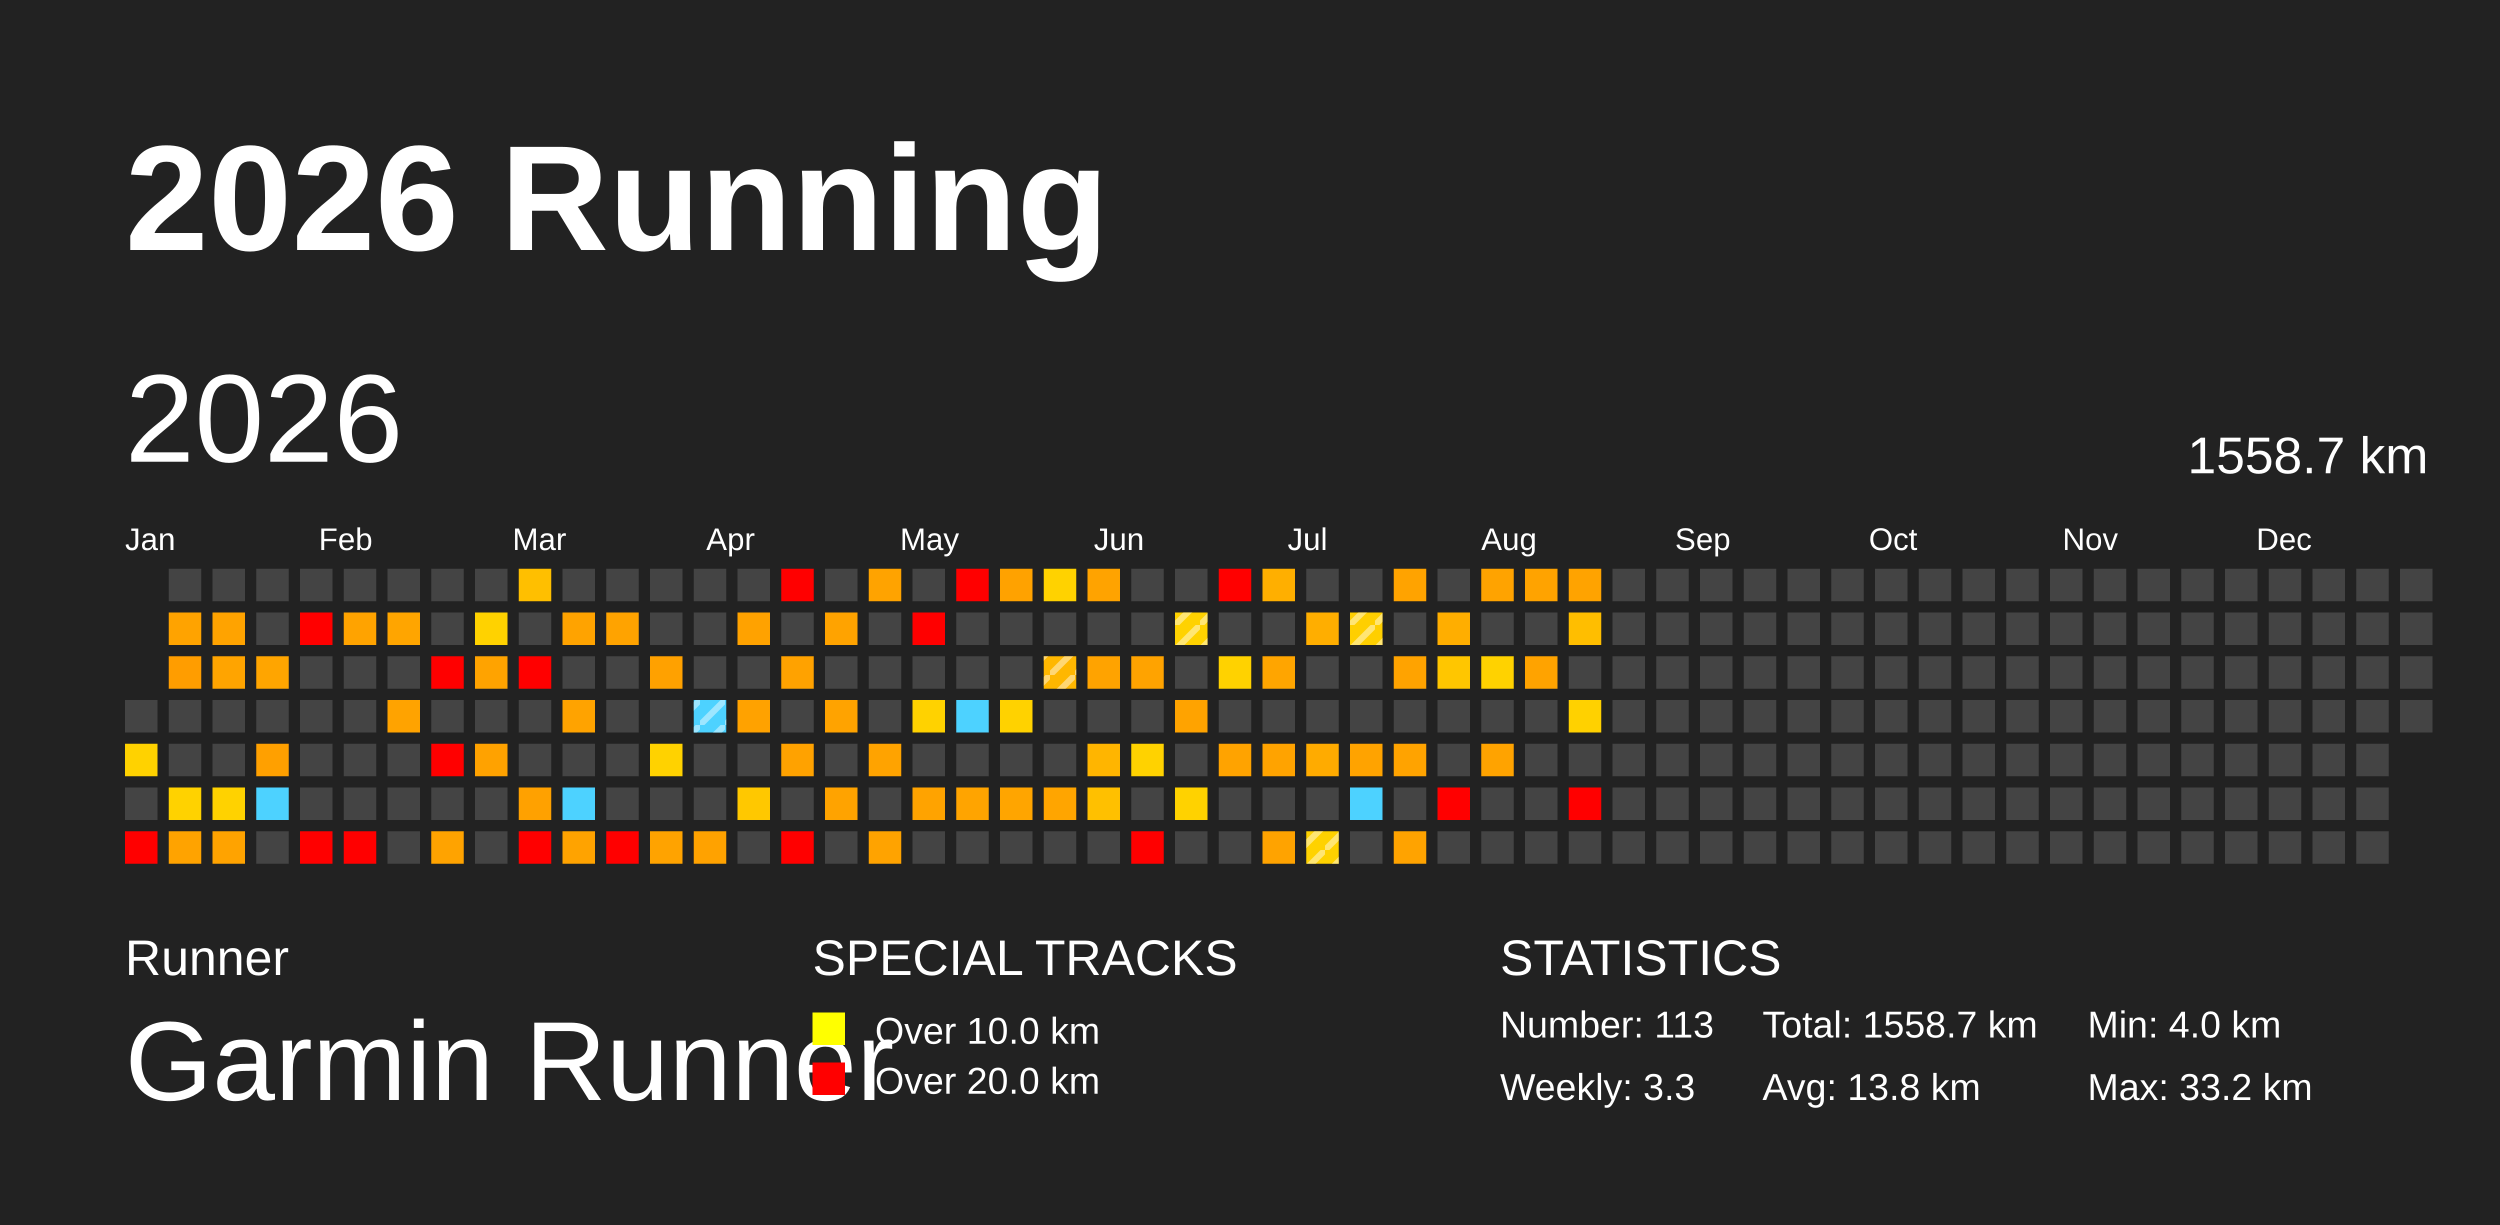
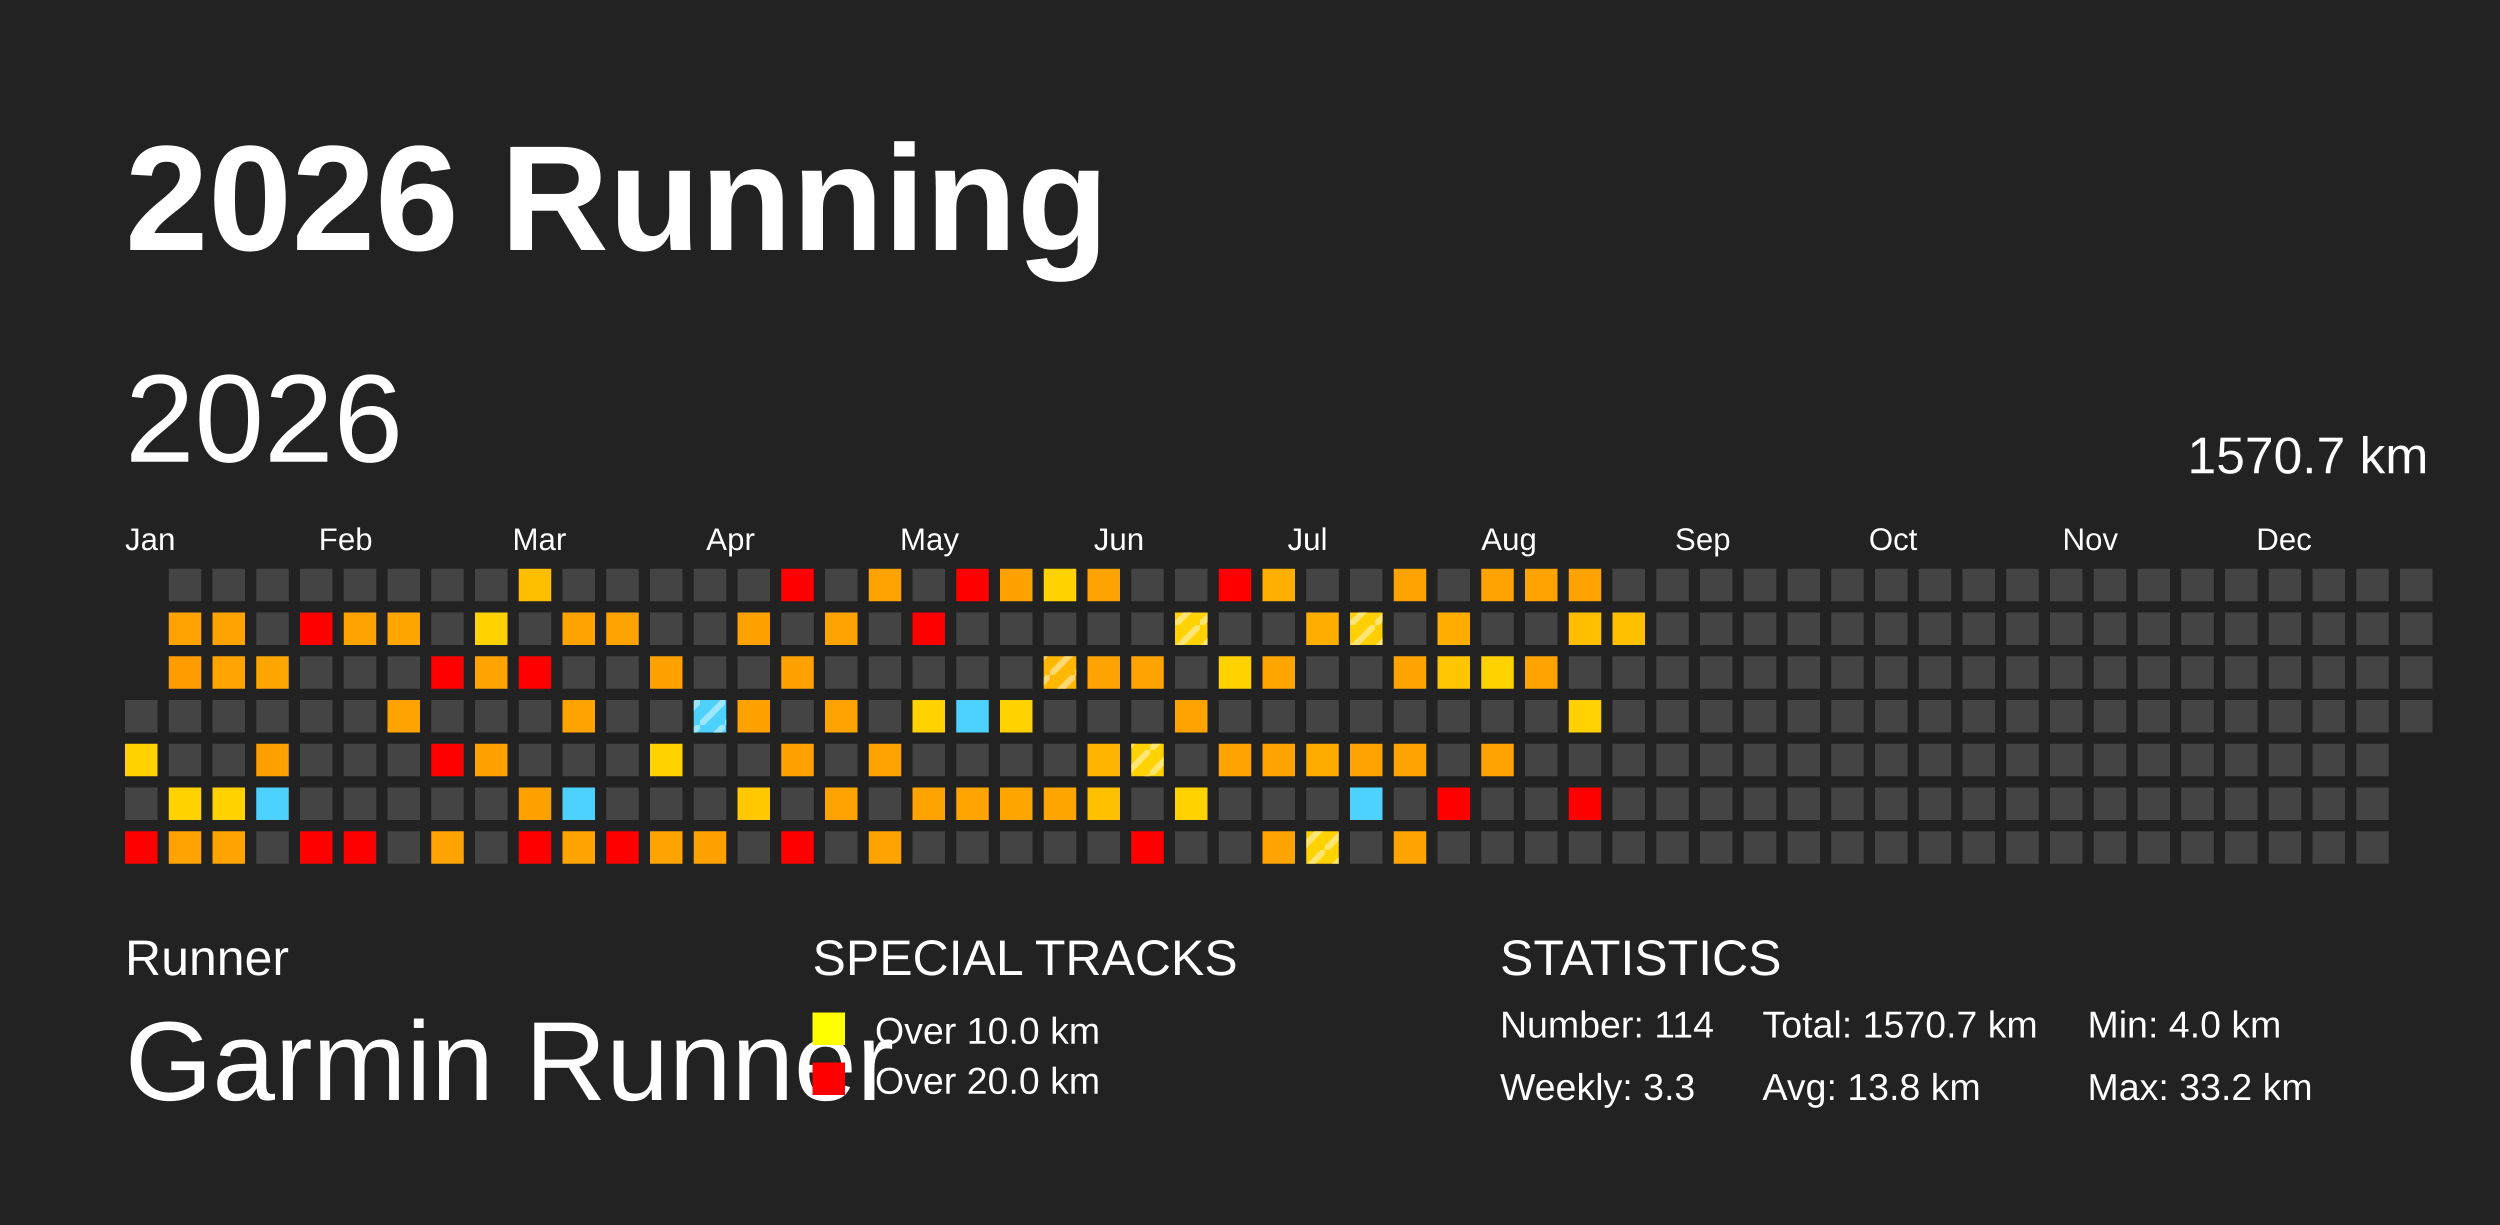
<svg xmlns="http://www.w3.org/2000/svg" baseProfile="full" height="98mm" version="1.1" viewBox="0,0,200,98" width="200mm">
  <defs>
    <pattern height="2" id="indoor-stripe" patternUnits="userSpaceOnUse" width="2">
      <line stroke="white" stroke-opacity="0.45" stroke-width="0.5" x1="0" x2="2" y1="2" y2="0" />
    </pattern>
  </defs>
  <rect fill="#222222" height="98" width="200" x="0" y="0" />
  <text fill="#FFFFFF" style="font-size:12px; font-family:Arial; font-weight:bold;" x="10" y="20">2026 Running</text>
  <text fill="#FFFFFF" style="font-size:4px; font-family:Arial" x="10" y="78">Runner</text>
  <text fill="#FFFFFF" style="font-size:9px; font-family:Arial" x="10" y="88">Garmin Runner</text>
  <text fill="#FFFFFF" style="font-size:4px; font-family:Arial" x="65" y="78">SPECIAL TRACKS</text>
  <rect fill="yellow" height="2.6" width="2.6" x="65" y="81" />
  <text fill="#FFFFFF" style="font-size:3px; font-family:Arial" x="70" y="83.5">Over 10.0 km</text>
  <rect fill="red" height="2.6" width="2.6" x="65" y="85" />
  <text fill="#FFFFFF" style="font-size:3px; font-family:Arial" x="70" y="87.5">Over 20.0 km</text>
  <text fill="#FFFFFF" style="font-size:4px; font-family:Arial" x="120" y="78">STATISTICS</text>
-   <text fill="#FFFFFF" style="font-size:3px; font-family:Arial" x="120" y="83">Number: 113</text>
+   <text fill="#FFFFFF" style="font-size:3px; font-family:Arial" x="120" y="83">Number: 114</text>
  <text fill="#FFFFFF" style="font-size:3px; font-family:Arial" x="120" y="88">Weekly: 3.3</text>
-   <text fill="#FFFFFF" style="font-size:3px; font-family:Arial" x="141" y="83">Total: 1558.7 km</text>
+   <text fill="#FFFFFF" style="font-size:3px; font-family:Arial" x="141" y="83">Total: 1570.7 km</text>
  <text fill="#FFFFFF" style="font-size:3px; font-family:Arial" x="141" y="88">Avg: 13.8 km</text>
  <text fill="#FFFFFF" style="font-size:3px; font-family:Arial" x="167" y="83">Min: 4.0 km</text>
  <text fill="#FFFFFF" style="font-size:3px; font-family:Arial" x="167" y="88">Max: 33.2 km</text>
  <text dominant-baseline="hanging" fill="#FFFFFF" style="font-size:10.0px; font-family:Arial;" x="10" y="30">2026</text>
-   <text dominant-baseline="hanging" fill="#FFFFFF" style="font-size:4.125px; font-family:Arial;" x="175" y="35">1558.7 km</text>
+   <text dominant-baseline="hanging" fill="#FFFFFF" style="font-size:4.125px; font-family:Arial;" x="175" y="35">1570.7 km</text>
  <text fill="#FFFFFF" style="font-size:2.5px; font-family:Arial" x="10.0" y="44">Jan</text>
  <text fill="#FFFFFF" style="font-size:2.5px; font-family:Arial" x="25.5" y="44">Feb</text>
  <text fill="#FFFFFF" style="font-size:2.5px; font-family:Arial" x="41.0" y="44">Mar</text>
  <text fill="#FFFFFF" style="font-size:2.5px; font-family:Arial" x="56.5" y="44">Apr</text>
  <text fill="#FFFFFF" style="font-size:2.5px; font-family:Arial" x="72.0" y="44">May</text>
  <text fill="#FFFFFF" style="font-size:2.5px; font-family:Arial" x="87.5" y="44">Jun</text>
  <text fill="#FFFFFF" style="font-size:2.5px; font-family:Arial" x="103.0" y="44">Jul</text>
  <text fill="#FFFFFF" style="font-size:2.5px; font-family:Arial" x="118.5" y="44">Aug</text>
  <text fill="#FFFFFF" style="font-size:2.5px; font-family:Arial" x="134.0" y="44">Sep</text>
  <text fill="#FFFFFF" style="font-size:2.5px; font-family:Arial" x="149.5" y="44">Oct</text>
  <text fill="#FFFFFF" style="font-size:2.5px; font-family:Arial" x="165.0" y="44">Nov</text>
  <text fill="#FFFFFF" style="font-size:2.5px; font-family:Arial" x="180.5" y="44">Dec</text>
  <rect fill="#444444" height="2.6" width="2.6" x="10.0" y="56.0" />
  <rect fill="#ffd200" height="2.6" width="2.6" x="10.0" y="59.5" />
  <rect fill="#444444" height="2.6" width="2.6" x="10.0" y="63.0" />
  <rect fill="red" height="2.6" width="2.6" x="10.0" y="66.5" />
  <rect fill="#444444" height="2.6" width="2.6" x="13.5" y="45.5" />
  <rect fill="#ffa300" height="2.6" width="2.6" x="13.5" y="49.0" />
  <rect fill="#ff9d00" height="2.6" width="2.6" x="13.5" y="52.5" />
  <rect fill="#444444" height="2.6" width="2.6" x="13.5" y="56.0" />
  <rect fill="#444444" height="2.6" width="2.6" x="13.5" y="59.5" />
  <rect fill="#ffd200" height="2.6" width="2.6" x="13.5" y="63.0" />
  <rect fill="#ffa300" height="2.6" width="2.6" x="13.5" y="66.5" />
  <rect fill="#444444" height="2.6" width="2.6" x="17.0" y="45.5" />
  <rect fill="#ffa300" height="2.6" width="2.6" x="17.0" y="49.0" />
  <rect fill="#ffa400" height="2.6" width="2.6" x="17.0" y="52.5" />
  <rect fill="#444444" height="2.6" width="2.6" x="17.0" y="56.0" />
  <rect fill="#444444" height="2.6" width="2.6" x="17.0" y="59.5" />
  <rect fill="#ffd200" height="2.6" width="2.6" x="17.0" y="63.0" />
  <rect fill="#ffa300" height="2.6" width="2.6" x="17.0" y="66.5" />
  <rect fill="#444444" height="2.6" width="2.6" x="20.5" y="45.5" />
  <rect fill="#444444" height="2.6" width="2.6" x="20.5" y="49.0" />
  <rect fill="#ffa500" height="2.6" width="2.6" x="20.5" y="52.5" />
  <rect fill="#444444" height="2.6" width="2.6" x="20.5" y="56.0" />
  <rect fill="#ffa000" height="2.6" width="2.6" x="20.5" y="59.5" />
  <rect fill="#4dd2ff" height="2.6" width="2.6" x="20.5" y="63.0" />
  <rect fill="#444444" height="2.6" width="2.6" x="20.5" y="66.5" />
  <rect fill="#444444" height="2.6" width="2.6" x="24.0" y="45.5" />
  <rect fill="red" height="2.6" width="2.6" x="24.0" y="49.0" />
  <rect fill="#444444" height="2.6" width="2.6" x="24.0" y="52.5" />
  <rect fill="#444444" height="2.6" width="2.6" x="24.0" y="56.0" />
  <rect fill="#444444" height="2.6" width="2.6" x="24.0" y="59.5" />
  <rect fill="#444444" height="2.6" width="2.6" x="24.0" y="63.0" />
  <rect fill="red" height="2.6" width="2.6" x="24.0" y="66.5" />
  <rect fill="#444444" height="2.6" width="2.6" x="27.5" y="45.5" />
  <rect fill="#ffa300" height="2.6" width="2.6" x="27.5" y="49.0" />
  <rect fill="#444444" height="2.6" width="2.6" x="27.5" y="52.5" />
  <rect fill="#444444" height="2.6" width="2.6" x="27.5" y="56.0" />
  <rect fill="#444444" height="2.6" width="2.6" x="27.5" y="59.5" />
  <rect fill="#444444" height="2.6" width="2.6" x="27.5" y="63.0" />
  <rect fill="red" height="2.6" width="2.6" x="27.5" y="66.5" />
  <rect fill="#444444" height="2.6" width="2.6" x="31.0" y="45.5" />
  <rect fill="#ffa500" height="2.6" width="2.6" x="31.0" y="49.0" />
  <rect fill="#444444" height="2.6" width="2.6" x="31.0" y="52.5" />
  <rect fill="#ffa300" height="2.6" width="2.6" x="31.0" y="56.0" />
  <rect fill="#444444" height="2.6" width="2.6" x="31.0" y="59.5" />
  <rect fill="#444444" height="2.6" width="2.6" x="31.0" y="63.0" />
  <rect fill="#444444" height="2.6" width="2.6" x="31.0" y="66.5" />
  <rect fill="#444444" height="2.6" width="2.6" x="34.5" y="45.5" />
  <rect fill="#444444" height="2.6" width="2.6" x="34.5" y="49.0" />
  <rect fill="red" height="2.6" width="2.6" x="34.5" y="52.5" />
  <rect fill="#444444" height="2.6" width="2.6" x="34.5" y="56.0" />
  <rect fill="red" height="2.6" width="2.6" x="34.5" y="59.5" />
  <rect fill="#444444" height="2.6" width="2.6" x="34.5" y="63.0" />
  <rect fill="#ffa300" height="2.6" width="2.6" x="34.5" y="66.5" />
  <rect fill="#444444" height="2.6" width="2.6" x="38.0" y="45.5" />
  <rect fill="#ffd200" height="2.6" width="2.6" x="38.0" y="49.0" />
  <rect fill="#ffa300" height="2.6" width="2.6" x="38.0" y="52.5" />
  <rect fill="#444444" height="2.6" width="2.6" x="38.0" y="56.0" />
  <rect fill="#ffa200" height="2.6" width="2.6" x="38.0" y="59.5" />
  <rect fill="#444444" height="2.6" width="2.6" x="38.0" y="63.0" />
  <rect fill="#444444" height="2.6" width="2.6" x="38.0" y="66.5" />
  <rect fill="#ffbf00" height="2.6" width="2.6" x="41.5" y="45.5" />
  <rect fill="#444444" height="2.6" width="2.6" x="41.5" y="49.0" />
  <rect fill="red" height="2.6" width="2.6" x="41.5" y="52.5" />
  <rect fill="#444444" height="2.6" width="2.6" x="41.5" y="56.0" />
  <rect fill="#444444" height="2.6" width="2.6" x="41.5" y="59.5" />
  <rect fill="#ffa100" height="2.6" width="2.6" x="41.5" y="63.0" />
  <rect fill="red" height="2.6" width="2.6" x="41.5" y="66.5" />
  <rect fill="#444444" height="2.6" width="2.6" x="45.0" y="45.5" />
  <rect fill="#ffa300" height="2.6" width="2.6" x="45.0" y="49.0" />
  <rect fill="#444444" height="2.6" width="2.6" x="45.0" y="52.5" />
  <rect fill="#ffa300" height="2.6" width="2.6" x="45.0" y="56.0" />
  <rect fill="#444444" height="2.6" width="2.6" x="45.0" y="59.5" />
  <rect fill="#4dd2ff" height="2.6" width="2.6" x="45.0" y="63.0" />
  <rect fill="#ffa300" height="2.6" width="2.6" x="45.0" y="66.5" />
  <rect fill="#444444" height="2.6" width="2.6" x="48.5" y="45.5" />
  <rect fill="#ffa300" height="2.6" width="2.6" x="48.5" y="49.0" />
  <rect fill="#444444" height="2.6" width="2.6" x="48.5" y="52.5" />
  <rect fill="#444444" height="2.6" width="2.6" x="48.5" y="56.0" />
  <rect fill="#444444" height="2.6" width="2.6" x="48.5" y="59.5" />
  <rect fill="#444444" height="2.6" width="2.6" x="48.5" y="63.0" />
  <rect fill="red" height="2.6" width="2.6" x="48.5" y="66.5" />
  <rect fill="#444444" height="2.6" width="2.6" x="52.0" y="45.5" />
  <rect fill="#444444" height="2.6" width="2.6" x="52.0" y="49.0" />
  <rect fill="#ffa100" height="2.6" width="2.6" x="52.0" y="52.5" />
  <rect fill="#444444" height="2.6" width="2.6" x="52.0" y="56.0" />
  <rect fill="#ffd200" height="2.6" width="2.6" x="52.0" y="59.5" />
  <rect fill="#444444" height="2.6" width="2.6" x="52.0" y="63.0" />
  <rect fill="#ffa300" height="2.6" width="2.6" x="52.0" y="66.5" />
  <rect fill="#444444" height="2.6" width="2.6" x="55.5" y="45.5" />
  <rect fill="#444444" height="2.6" width="2.6" x="55.5" y="49.0" />
  <rect fill="#444444" height="2.6" width="2.6" x="55.5" y="52.5" />
  <rect fill="#4dd2ff" height="2.6" width="2.6" x="55.5" y="56.0" />
  <rect fill="url(#indoor-stripe)" height="2.6" style="pointer-events: none;" width="2.6" x="55.5" y="56.0" />
  <rect fill="#444444" height="2.6" width="2.6" x="55.5" y="59.5" />
  <rect fill="#444444" height="2.6" width="2.6" x="55.5" y="63.0" />
  <rect fill="#ffa200" height="2.6" width="2.6" x="55.5" y="66.5" />
  <rect fill="#444444" height="2.6" width="2.6" x="59.0" y="45.5" />
  <rect fill="#ffa200" height="2.6" width="2.6" x="59.0" y="49.0" />
  <rect fill="#444444" height="2.6" width="2.6" x="59.0" y="52.5" />
  <rect fill="#ffa200" height="2.6" width="2.6" x="59.0" y="56.0" />
  <rect fill="#444444" height="2.6" width="2.6" x="59.0" y="59.5" />
  <rect fill="#ffc800" height="2.6" width="2.6" x="59.0" y="63.0" />
  <rect fill="#444444" height="2.6" width="2.6" x="59.0" y="66.5" />
  <rect fill="red" height="2.6" width="2.6" x="62.5" y="45.5" />
  <rect fill="#444444" height="2.6" width="2.6" x="62.5" y="49.0" />
  <rect fill="#ffa200" height="2.6" width="2.6" x="62.5" y="52.5" />
  <rect fill="#444444" height="2.6" width="2.6" x="62.5" y="56.0" />
  <rect fill="#ffa200" height="2.6" width="2.6" x="62.5" y="59.5" />
  <rect fill="#444444" height="2.6" width="2.6" x="62.5" y="63.0" />
  <rect fill="red" height="2.6" width="2.6" x="62.5" y="66.5" />
  <rect fill="#444444" height="2.6" width="2.6" x="66.0" y="45.5" />
  <rect fill="#ffa300" height="2.6" width="2.6" x="66.0" y="49.0" />
  <rect fill="#444444" height="2.6" width="2.6" x="66.0" y="52.5" />
  <rect fill="#ffa300" height="2.6" width="2.6" x="66.0" y="56.0" />
  <rect fill="#444444" height="2.6" width="2.6" x="66.0" y="59.5" />
  <rect fill="#ffa300" height="2.6" width="2.6" x="66.0" y="63.0" />
  <rect fill="#444444" height="2.6" width="2.6" x="66.0" y="66.5" />
  <rect fill="#ffa300" height="2.6" width="2.6" x="69.5" y="45.5" />
  <rect fill="#444444" height="2.6" width="2.6" x="69.5" y="49.0" />
  <rect fill="#444444" height="2.6" width="2.6" x="69.5" y="52.5" />
  <rect fill="#444444" height="2.6" width="2.6" x="69.5" y="56.0" />
  <rect fill="#ffa300" height="2.6" width="2.6" x="69.5" y="59.5" />
  <rect fill="#444444" height="2.6" width="2.6" x="69.5" y="63.0" />
  <rect fill="#ffa300" height="2.6" width="2.6" x="69.5" y="66.5" />
  <rect fill="#444444" height="2.6" width="2.6" x="73.0" y="45.5" />
  <rect fill="red" height="2.6" width="2.6" x="73.0" y="49.0" />
  <rect fill="#444444" height="2.6" width="2.6" x="73.0" y="52.5" />
  <rect fill="#ffd200" height="2.6" width="2.6" x="73.0" y="56.0" />
  <rect fill="#444444" height="2.6" width="2.6" x="73.0" y="59.5" />
  <rect fill="#ffa300" height="2.6" width="2.6" x="73.0" y="63.0" />
  <rect fill="#444444" height="2.6" width="2.6" x="73.0" y="66.5" />
  <rect fill="red" height="2.6" width="2.6" x="76.5" y="45.5" />
  <rect fill="#444444" height="2.6" width="2.6" x="76.5" y="49.0" />
  <rect fill="#444444" height="2.6" width="2.6" x="76.5" y="52.5" />
  <rect fill="#4dd2ff" height="2.6" width="2.6" x="76.5" y="56.0" />
  <rect fill="#444444" height="2.6" width="2.6" x="76.5" y="59.5" />
  <rect fill="#ffa400" height="2.6" width="2.6" x="76.5" y="63.0" />
  <rect fill="#444444" height="2.6" width="2.6" x="76.5" y="66.5" />
  <rect fill="#ffa200" height="2.6" width="2.6" x="80.0" y="45.5" />
  <rect fill="#444444" height="2.6" width="2.6" x="80.0" y="49.0" />
  <rect fill="#444444" height="2.6" width="2.6" x="80.0" y="52.5" />
  <rect fill="#ffd200" height="2.6" width="2.6" x="80.0" y="56.0" />
  <rect fill="#444444" height="2.6" width="2.6" x="80.0" y="59.5" />
  <rect fill="#ffa500" height="2.6" width="2.6" x="80.0" y="63.0" />
  <rect fill="#444444" height="2.6" width="2.6" x="80.0" y="66.5" />
  <rect fill="#ffd200" height="2.6" width="2.6" x="83.5" y="45.5" />
  <rect fill="#444444" height="2.6" width="2.6" x="83.5" y="49.0" />
  <rect fill="#ffb700" height="2.6" width="2.6" x="83.5" y="52.5" />
  <rect fill="url(#indoor-stripe)" height="2.6" style="pointer-events: none;" width="2.6" x="83.5" y="52.5" />
  <rect fill="#444444" height="2.6" width="2.6" x="83.5" y="56.0" />
  <rect fill="#444444" height="2.6" width="2.6" x="83.5" y="59.5" />
  <rect fill="#ffa500" height="2.6" width="2.6" x="83.5" y="63.0" />
  <rect fill="#444444" height="2.6" width="2.6" x="83.5" y="66.5" />
  <rect fill="#ffa300" height="2.6" width="2.6" x="87.0" y="45.5" />
  <rect fill="#444444" height="2.6" width="2.6" x="87.0" y="49.0" />
  <rect fill="#ffa300" height="2.6" width="2.6" x="87.0" y="52.5" />
  <rect fill="#444444" height="2.6" width="2.6" x="87.0" y="56.0" />
  <rect fill="#ffb500" height="2.6" width="2.6" x="87.0" y="59.5" />
  <rect fill="#ffc000" height="2.6" width="2.6" x="87.0" y="63.0" />
  <rect fill="#444444" height="2.6" width="2.6" x="87.0" y="66.5" />
  <rect fill="#444444" height="2.6" width="2.6" x="90.5" y="45.5" />
  <rect fill="#444444" height="2.6" width="2.6" x="90.5" y="49.0" />
  <rect fill="#ffa300" height="2.6" width="2.6" x="90.5" y="52.5" />
  <rect fill="#444444" height="2.6" width="2.6" x="90.5" y="56.0" />
  <rect fill="#ffd200" height="2.6" width="2.6" x="90.5" y="59.5" />
+   <rect fill="url(#indoor-stripe)" height="2.6" style="pointer-events: none;" width="2.6" x="90.5" y="59.5" />
  <rect fill="#444444" height="2.6" width="2.6" x="90.5" y="63.0" />
  <rect fill="red" height="2.6" width="2.6" x="90.5" y="66.5" />
  <rect fill="#444444" height="2.6" width="2.6" x="94.0" y="45.5" />
  <rect fill="#ffd200" height="2.6" width="2.6" x="94.0" y="49.0" />
  <rect fill="url(#indoor-stripe)" height="2.6" style="pointer-events: none;" width="2.6" x="94.0" y="49.0" />
  <rect fill="#444444" height="2.6" width="2.6" x="94.0" y="52.5" />
  <rect fill="#ffa300" height="2.6" width="2.6" x="94.0" y="56.0" />
  <rect fill="#444444" height="2.6" width="2.6" x="94.0" y="59.5" />
  <rect fill="#ffd200" height="2.6" width="2.6" x="94.0" y="63.0" />
  <rect fill="#444444" height="2.6" width="2.6" x="94.0" y="66.5" />
  <rect fill="red" height="2.6" width="2.6" x="97.5" y="45.5" />
  <rect fill="#444444" height="2.6" width="2.6" x="97.5" y="49.0" />
  <rect fill="#ffd200" height="2.6" width="2.6" x="97.5" y="52.5" />
  <rect fill="#444444" height="2.6" width="2.6" x="97.5" y="56.0" />
  <rect fill="#ffa300" height="2.6" width="2.6" x="97.5" y="59.5" />
  <rect fill="#444444" height="2.6" width="2.6" x="97.5" y="63.0" />
  <rect fill="#444444" height="2.6" width="2.6" x="97.5" y="66.5" />
  <rect fill="#ffaf00" height="2.6" width="2.6" x="101.0" y="45.5" />
  <rect fill="#444444" height="2.6" width="2.6" x="101.0" y="49.0" />
  <rect fill="#ffa500" height="2.6" width="2.6" x="101.0" y="52.5" />
  <rect fill="#444444" height="2.6" width="2.6" x="101.0" y="56.0" />
  <rect fill="#ffa300" height="2.6" width="2.6" x="101.0" y="59.5" />
  <rect fill="#444444" height="2.6" width="2.6" x="101.0" y="63.0" />
  <rect fill="#ffa300" height="2.6" width="2.6" x="101.0" y="66.5" />
  <rect fill="#444444" height="2.6" width="2.6" x="104.5" y="45.5" />
  <rect fill="#ffae00" height="2.6" width="2.6" x="104.5" y="49.0" />
  <rect fill="#444444" height="2.6" width="2.6" x="104.5" y="52.5" />
  <rect fill="#444444" height="2.6" width="2.6" x="104.5" y="56.0" />
  <rect fill="#ffab00" height="2.6" width="2.6" x="104.5" y="59.5" />
  <rect fill="#444444" height="2.6" width="2.6" x="104.5" y="63.0" />
  <rect fill="#ffd200" height="2.6" width="2.6" x="104.5" y="66.5" />
  <rect fill="url(#indoor-stripe)" height="2.6" style="pointer-events: none;" width="2.6" x="104.5" y="66.5" />
  <rect fill="#444444" height="2.6" width="2.6" x="108.0" y="45.5" />
  <rect fill="#ffcf00" height="2.6" width="2.6" x="108.0" y="49.0" />
  <rect fill="url(#indoor-stripe)" height="2.6" style="pointer-events: none;" width="2.6" x="108.0" y="49.0" />
  <rect fill="#444444" height="2.6" width="2.6" x="108.0" y="52.5" />
  <rect fill="#444444" height="2.6" width="2.6" x="108.0" y="56.0" />
  <rect fill="#ffa300" height="2.6" width="2.6" x="108.0" y="59.5" />
  <rect fill="#4dd2ff" height="2.6" width="2.6" x="108.0" y="63.0" />
  <rect fill="#444444" height="2.6" width="2.6" x="108.0" y="66.5" />
  <rect fill="#ffa300" height="2.6" width="2.6" x="111.5" y="45.5" />
  <rect fill="#444444" height="2.6" width="2.6" x="111.5" y="49.0" />
  <rect fill="#ffa300" height="2.6" width="2.6" x="111.5" y="52.5" />
  <rect fill="#444444" height="2.6" width="2.6" x="111.5" y="56.0" />
  <rect fill="#ffa300" height="2.6" width="2.6" x="111.5" y="59.5" />
  <rect fill="#444444" height="2.6" width="2.6" x="111.5" y="63.0" />
  <rect fill="#ffa300" height="2.6" width="2.6" x="111.5" y="66.5" />
  <rect fill="#444444" height="2.6" width="2.6" x="115.0" y="45.5" />
  <rect fill="#ffae00" height="2.6" width="2.6" x="115.0" y="49.0" />
  <rect fill="#ffc600" height="2.6" width="2.6" x="115.0" y="52.5" />
  <rect fill="#444444" height="2.6" width="2.6" x="115.0" y="56.0" />
  <rect fill="#444444" height="2.6" width="2.6" x="115.0" y="59.5" />
  <rect fill="red" height="2.6" width="2.6" x="115.0" y="63.0" />
  <rect fill="#444444" height="2.6" width="2.6" x="115.0" y="66.5" />
  <rect fill="#ffa300" height="2.6" width="2.6" x="118.5" y="45.5" />
  <rect fill="#444444" height="2.6" width="2.6" x="118.5" y="49.0" />
  <rect fill="#ffd200" height="2.6" width="2.6" x="118.5" y="52.5" />
  <rect fill="#444444" height="2.6" width="2.6" x="118.5" y="56.0" />
  <rect fill="#ffa300" height="2.6" width="2.6" x="118.5" y="59.5" />
  <rect fill="#444444" height="2.6" width="2.6" x="118.5" y="63.0" />
  <rect fill="#444444" height="2.6" width="2.6" x="118.5" y="66.5" />
  <rect fill="#ffa300" height="2.6" width="2.6" x="122.0" y="45.5" />
  <rect fill="#444444" height="2.6" width="2.6" x="122.0" y="49.0" />
  <rect fill="#ffa300" height="2.6" width="2.6" x="122.0" y="52.5" />
  <rect fill="#444444" height="2.6" width="2.6" x="122.0" y="56.0" />
  <rect fill="#444444" height="2.6" width="2.6" x="122.0" y="59.5" />
  <rect fill="#444444" height="2.6" width="2.6" x="122.0" y="63.0" />
  <rect fill="#444444" height="2.6" width="2.6" x="122.0" y="66.5" />
  <rect fill="#ffa300" height="2.6" width="2.6" x="125.5" y="45.5" />
  <rect fill="#ffbe00" height="2.6" width="2.6" x="125.5" y="49.0" />
  <rect fill="#444444" height="2.6" width="2.6" x="125.5" y="52.5" />
  <rect fill="#ffd100" height="2.6" width="2.6" x="125.5" y="56.0" />
  <rect fill="#444444" height="2.6" width="2.6" x="125.5" y="59.5" />
  <rect fill="red" height="2.6" width="2.6" x="125.5" y="63.0" />
  <rect fill="#444444" height="2.6" width="2.6" x="125.5" y="66.5" />
  <rect fill="#444444" height="2.6" width="2.6" x="129.0" y="45.5" />
-   <rect fill="#444444" height="2.6" width="2.6" x="129.0" y="49.0" />
+   <rect fill="#ffc000" height="2.6" width="2.6" x="129.0" y="49.0" />
  <rect fill="#444444" height="2.6" width="2.6" x="129.0" y="52.5" />
  <rect fill="#444444" height="2.6" width="2.6" x="129.0" y="56.0" />
  <rect fill="#444444" height="2.6" width="2.6" x="129.0" y="59.5" />
  <rect fill="#444444" height="2.6" width="2.6" x="129.0" y="63.0" />
  <rect fill="#444444" height="2.6" width="2.6" x="129.0" y="66.5" />
  <rect fill="#444444" height="2.6" width="2.6" x="132.5" y="45.5" />
  <rect fill="#444444" height="2.6" width="2.6" x="132.5" y="49.0" />
  <rect fill="#444444" height="2.6" width="2.6" x="132.5" y="52.5" />
  <rect fill="#444444" height="2.6" width="2.6" x="132.5" y="56.0" />
  <rect fill="#444444" height="2.6" width="2.6" x="132.5" y="59.5" />
  <rect fill="#444444" height="2.6" width="2.6" x="132.5" y="63.0" />
  <rect fill="#444444" height="2.6" width="2.6" x="132.5" y="66.5" />
  <rect fill="#444444" height="2.6" width="2.6" x="136.0" y="45.5" />
  <rect fill="#444444" height="2.6" width="2.6" x="136.0" y="49.0" />
  <rect fill="#444444" height="2.6" width="2.6" x="136.0" y="52.5" />
  <rect fill="#444444" height="2.6" width="2.6" x="136.0" y="56.0" />
  <rect fill="#444444" height="2.6" width="2.6" x="136.0" y="59.5" />
  <rect fill="#444444" height="2.6" width="2.6" x="136.0" y="63.0" />
  <rect fill="#444444" height="2.6" width="2.6" x="136.0" y="66.5" />
  <rect fill="#444444" height="2.6" width="2.6" x="139.5" y="45.5" />
  <rect fill="#444444" height="2.6" width="2.6" x="139.5" y="49.0" />
  <rect fill="#444444" height="2.6" width="2.6" x="139.5" y="52.5" />
  <rect fill="#444444" height="2.6" width="2.6" x="139.5" y="56.0" />
  <rect fill="#444444" height="2.6" width="2.6" x="139.5" y="59.5" />
  <rect fill="#444444" height="2.6" width="2.6" x="139.5" y="63.0" />
  <rect fill="#444444" height="2.6" width="2.6" x="139.5" y="66.5" />
  <rect fill="#444444" height="2.6" width="2.6" x="143.0" y="45.5" />
  <rect fill="#444444" height="2.6" width="2.6" x="143.0" y="49.0" />
  <rect fill="#444444" height="2.6" width="2.6" x="143.0" y="52.5" />
  <rect fill="#444444" height="2.6" width="2.6" x="143.0" y="56.0" />
  <rect fill="#444444" height="2.6" width="2.6" x="143.0" y="59.5" />
  <rect fill="#444444" height="2.6" width="2.6" x="143.0" y="63.0" />
  <rect fill="#444444" height="2.6" width="2.6" x="143.0" y="66.5" />
  <rect fill="#444444" height="2.6" width="2.6" x="146.5" y="45.5" />
  <rect fill="#444444" height="2.6" width="2.6" x="146.5" y="49.0" />
  <rect fill="#444444" height="2.6" width="2.6" x="146.5" y="52.5" />
  <rect fill="#444444" height="2.6" width="2.6" x="146.5" y="56.0" />
  <rect fill="#444444" height="2.6" width="2.6" x="146.5" y="59.5" />
  <rect fill="#444444" height="2.6" width="2.6" x="146.5" y="63.0" />
  <rect fill="#444444" height="2.6" width="2.6" x="146.5" y="66.5" />
  <rect fill="#444444" height="2.6" width="2.6" x="150.0" y="45.5" />
  <rect fill="#444444" height="2.6" width="2.6" x="150.0" y="49.0" />
  <rect fill="#444444" height="2.6" width="2.6" x="150.0" y="52.5" />
  <rect fill="#444444" height="2.6" width="2.6" x="150.0" y="56.0" />
  <rect fill="#444444" height="2.6" width="2.6" x="150.0" y="59.5" />
  <rect fill="#444444" height="2.6" width="2.6" x="150.0" y="63.0" />
  <rect fill="#444444" height="2.6" width="2.6" x="150.0" y="66.5" />
  <rect fill="#444444" height="2.6" width="2.6" x="153.5" y="45.5" />
  <rect fill="#444444" height="2.6" width="2.6" x="153.5" y="49.0" />
  <rect fill="#444444" height="2.6" width="2.6" x="153.5" y="52.5" />
  <rect fill="#444444" height="2.6" width="2.6" x="153.5" y="56.0" />
  <rect fill="#444444" height="2.6" width="2.6" x="153.5" y="59.5" />
  <rect fill="#444444" height="2.6" width="2.6" x="153.5" y="63.0" />
  <rect fill="#444444" height="2.6" width="2.6" x="153.5" y="66.5" />
  <rect fill="#444444" height="2.6" width="2.6" x="157.0" y="45.5" />
  <rect fill="#444444" height="2.6" width="2.6" x="157.0" y="49.0" />
  <rect fill="#444444" height="2.6" width="2.6" x="157.0" y="52.5" />
  <rect fill="#444444" height="2.6" width="2.6" x="157.0" y="56.0" />
  <rect fill="#444444" height="2.6" width="2.6" x="157.0" y="59.5" />
  <rect fill="#444444" height="2.6" width="2.6" x="157.0" y="63.0" />
  <rect fill="#444444" height="2.6" width="2.6" x="157.0" y="66.5" />
  <rect fill="#444444" height="2.6" width="2.6" x="160.5" y="45.5" />
  <rect fill="#444444" height="2.6" width="2.6" x="160.5" y="49.0" />
  <rect fill="#444444" height="2.6" width="2.6" x="160.5" y="52.5" />
  <rect fill="#444444" height="2.6" width="2.6" x="160.5" y="56.0" />
  <rect fill="#444444" height="2.6" width="2.6" x="160.5" y="59.5" />
  <rect fill="#444444" height="2.6" width="2.6" x="160.5" y="63.0" />
  <rect fill="#444444" height="2.6" width="2.6" x="160.5" y="66.5" />
  <rect fill="#444444" height="2.6" width="2.6" x="164.0" y="45.5" />
  <rect fill="#444444" height="2.6" width="2.6" x="164.0" y="49.0" />
  <rect fill="#444444" height="2.6" width="2.6" x="164.0" y="52.5" />
  <rect fill="#444444" height="2.6" width="2.6" x="164.0" y="56.0" />
  <rect fill="#444444" height="2.6" width="2.6" x="164.0" y="59.5" />
  <rect fill="#444444" height="2.6" width="2.6" x="164.0" y="63.0" />
  <rect fill="#444444" height="2.6" width="2.6" x="164.0" y="66.5" />
  <rect fill="#444444" height="2.6" width="2.6" x="167.5" y="45.5" />
  <rect fill="#444444" height="2.6" width="2.6" x="167.5" y="49.0" />
  <rect fill="#444444" height="2.6" width="2.6" x="167.5" y="52.5" />
  <rect fill="#444444" height="2.6" width="2.6" x="167.5" y="56.0" />
  <rect fill="#444444" height="2.6" width="2.6" x="167.5" y="59.5" />
  <rect fill="#444444" height="2.6" width="2.6" x="167.5" y="63.0" />
  <rect fill="#444444" height="2.6" width="2.6" x="167.5" y="66.5" />
  <rect fill="#444444" height="2.6" width="2.6" x="171.0" y="45.5" />
  <rect fill="#444444" height="2.6" width="2.6" x="171.0" y="49.0" />
  <rect fill="#444444" height="2.6" width="2.6" x="171.0" y="52.5" />
  <rect fill="#444444" height="2.6" width="2.6" x="171.0" y="56.0" />
  <rect fill="#444444" height="2.6" width="2.6" x="171.0" y="59.5" />
  <rect fill="#444444" height="2.6" width="2.6" x="171.0" y="63.0" />
  <rect fill="#444444" height="2.6" width="2.6" x="171.0" y="66.5" />
  <rect fill="#444444" height="2.6" width="2.6" x="174.5" y="45.5" />
  <rect fill="#444444" height="2.6" width="2.6" x="174.5" y="49.0" />
  <rect fill="#444444" height="2.6" width="2.6" x="174.5" y="52.5" />
  <rect fill="#444444" height="2.6" width="2.6" x="174.5" y="56.0" />
  <rect fill="#444444" height="2.6" width="2.6" x="174.5" y="59.5" />
  <rect fill="#444444" height="2.6" width="2.6" x="174.5" y="63.0" />
  <rect fill="#444444" height="2.6" width="2.6" x="174.5" y="66.5" />
  <rect fill="#444444" height="2.6" width="2.6" x="178.0" y="45.5" />
  <rect fill="#444444" height="2.6" width="2.6" x="178.0" y="49.0" />
  <rect fill="#444444" height="2.6" width="2.6" x="178.0" y="52.5" />
  <rect fill="#444444" height="2.6" width="2.6" x="178.0" y="56.0" />
  <rect fill="#444444" height="2.6" width="2.6" x="178.0" y="59.5" />
  <rect fill="#444444" height="2.6" width="2.6" x="178.0" y="63.0" />
  <rect fill="#444444" height="2.6" width="2.6" x="178.0" y="66.5" />
  <rect fill="#444444" height="2.6" width="2.6" x="181.5" y="45.5" />
  <rect fill="#444444" height="2.6" width="2.6" x="181.5" y="49.0" />
  <rect fill="#444444" height="2.6" width="2.6" x="181.5" y="52.5" />
  <rect fill="#444444" height="2.6" width="2.6" x="181.5" y="56.0" />
  <rect fill="#444444" height="2.6" width="2.6" x="181.5" y="59.5" />
  <rect fill="#444444" height="2.6" width="2.6" x="181.5" y="63.0" />
  <rect fill="#444444" height="2.6" width="2.6" x="181.5" y="66.5" />
  <rect fill="#444444" height="2.6" width="2.6" x="185.0" y="45.5" />
  <rect fill="#444444" height="2.6" width="2.6" x="185.0" y="49.0" />
  <rect fill="#444444" height="2.6" width="2.6" x="185.0" y="52.5" />
  <rect fill="#444444" height="2.6" width="2.6" x="185.0" y="56.0" />
  <rect fill="#444444" height="2.6" width="2.6" x="185.0" y="59.5" />
  <rect fill="#444444" height="2.6" width="2.6" x="185.0" y="63.0" />
  <rect fill="#444444" height="2.6" width="2.6" x="185.0" y="66.5" />
  <rect fill="#444444" height="2.6" width="2.6" x="188.5" y="45.5" />
  <rect fill="#444444" height="2.6" width="2.6" x="188.5" y="49.0" />
  <rect fill="#444444" height="2.6" width="2.6" x="188.5" y="52.5" />
  <rect fill="#444444" height="2.6" width="2.6" x="188.5" y="56.0" />
  <rect fill="#444444" height="2.6" width="2.6" x="188.5" y="59.5" />
  <rect fill="#444444" height="2.6" width="2.6" x="188.5" y="63.0" />
  <rect fill="#444444" height="2.6" width="2.6" x="188.5" y="66.5" />
  <rect fill="#444444" height="2.6" width="2.6" x="192.0" y="45.5" />
  <rect fill="#444444" height="2.6" width="2.6" x="192.0" y="49.0" />
  <rect fill="#444444" height="2.6" width="2.6" x="192.0" y="52.5" />
  <rect fill="#444444" height="2.6" width="2.6" x="192.0" y="56.0" />
</svg>
